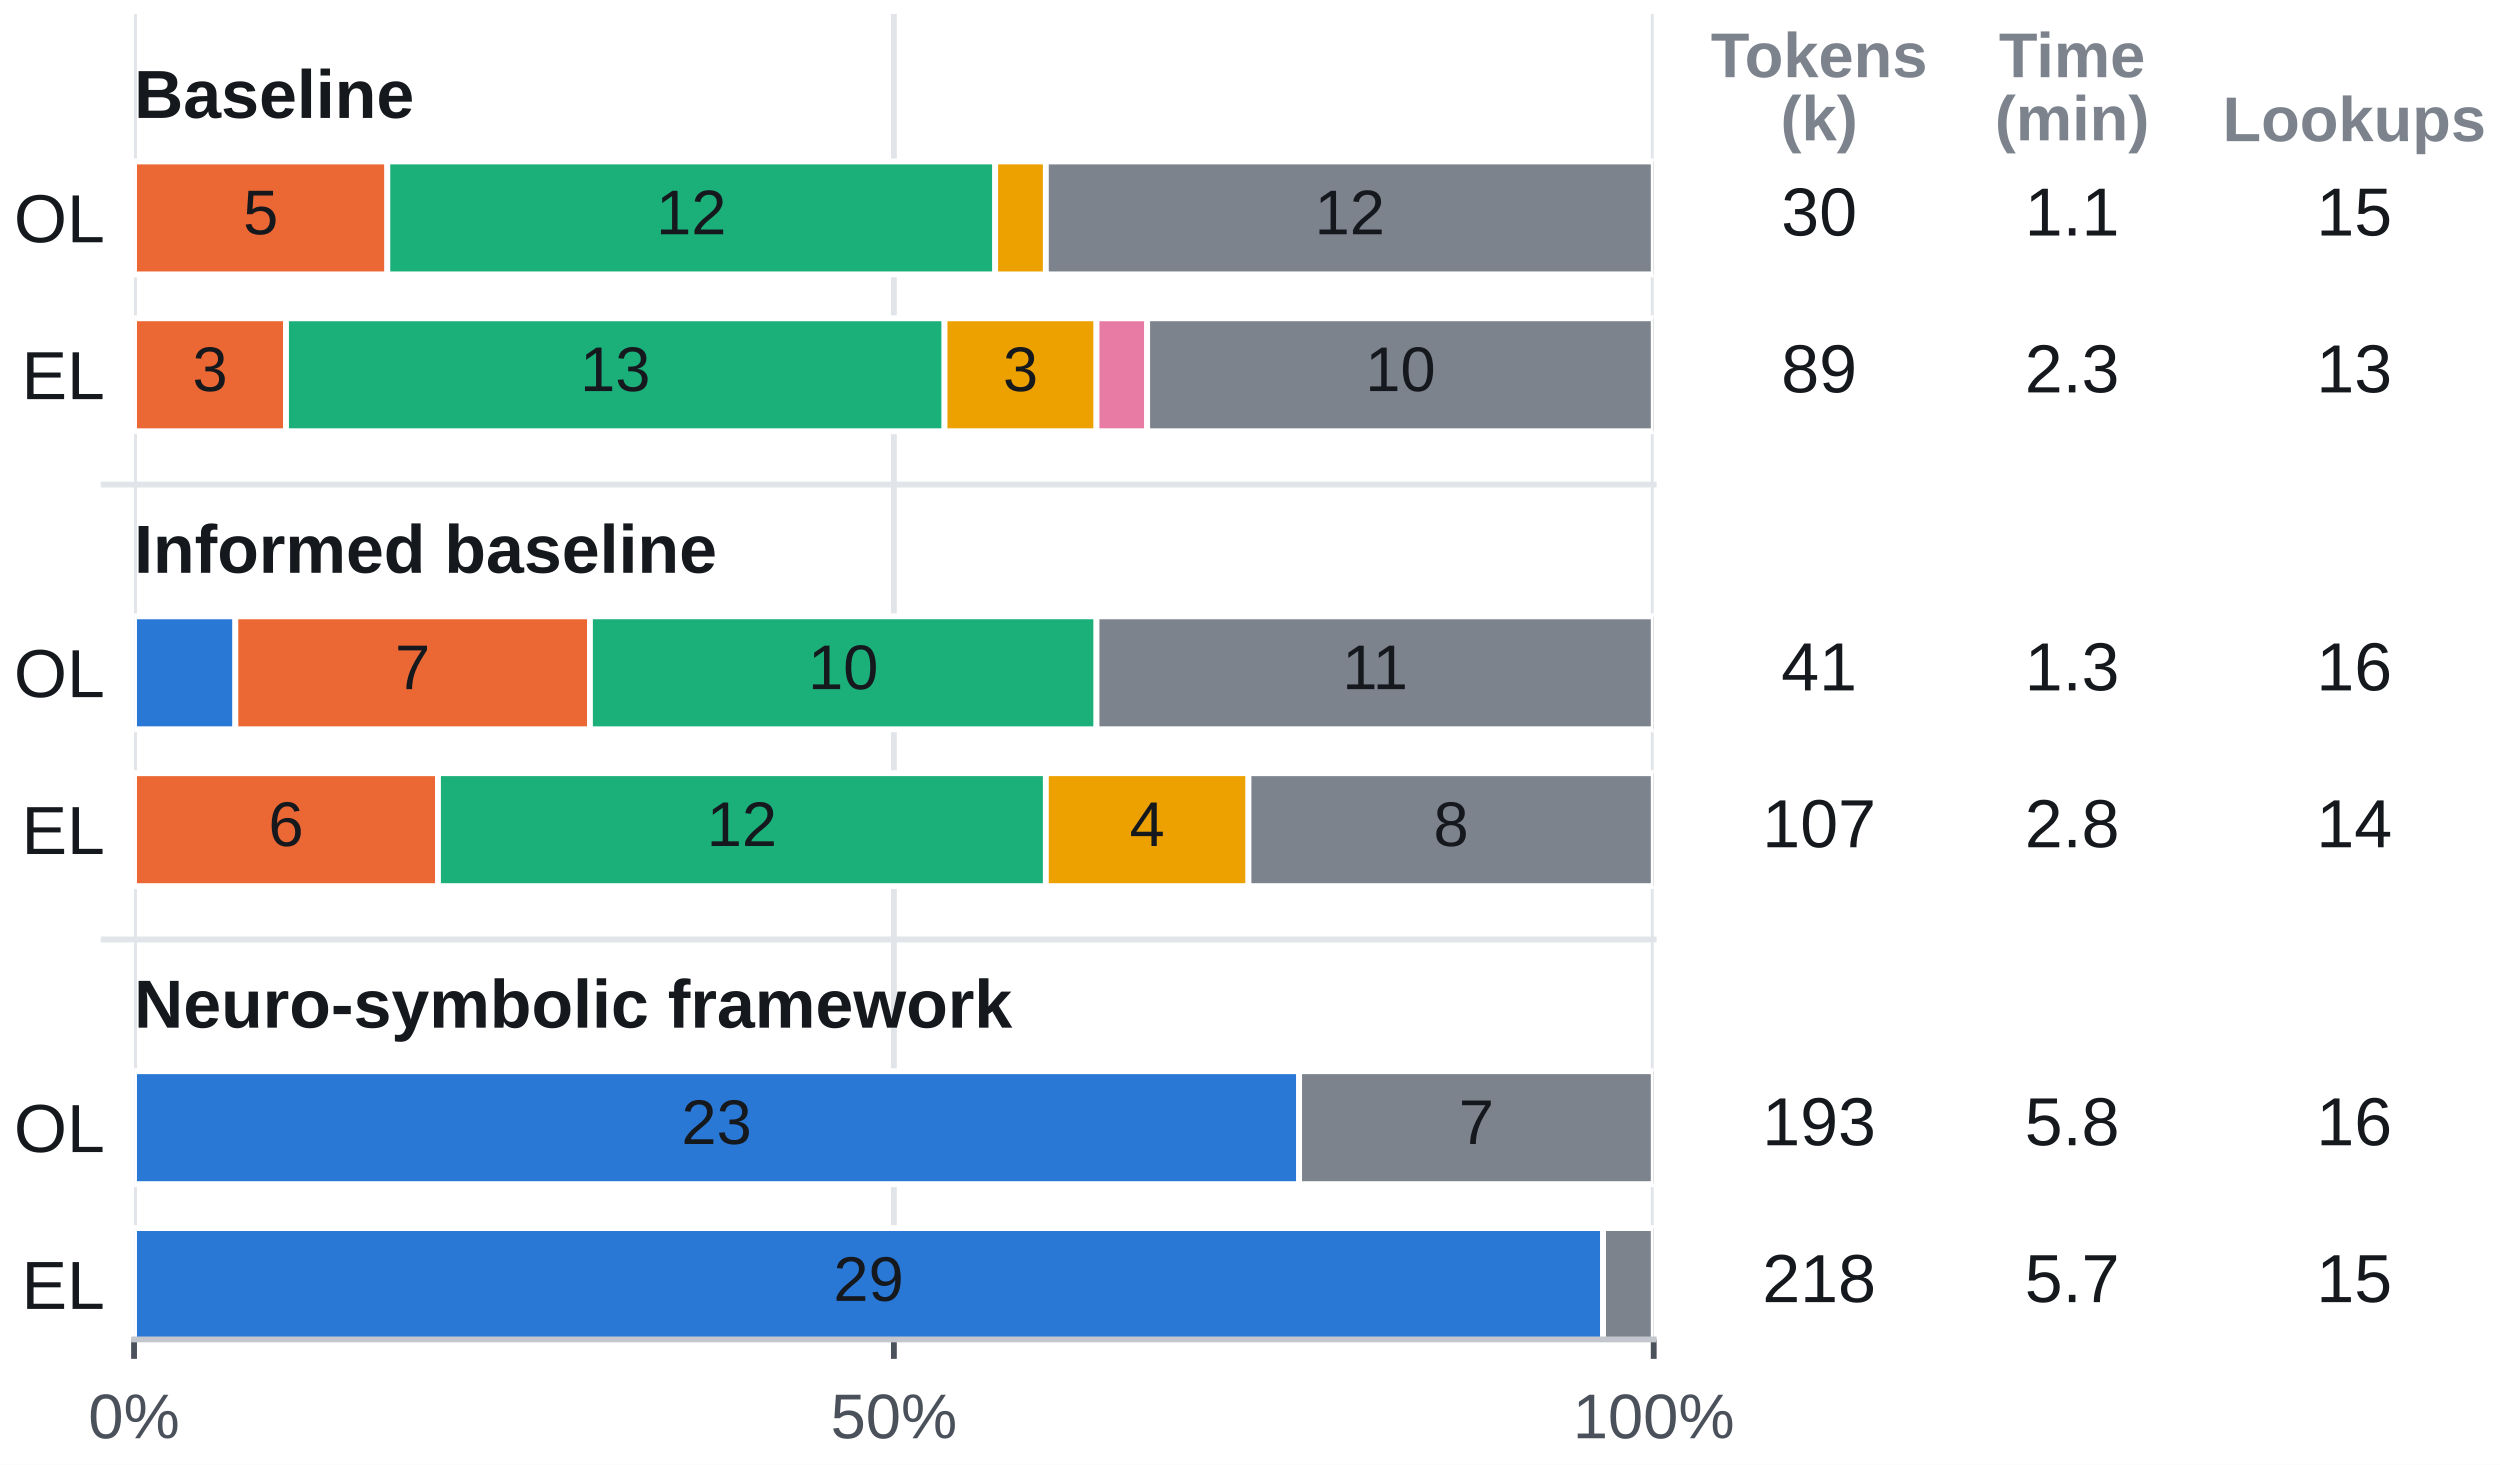
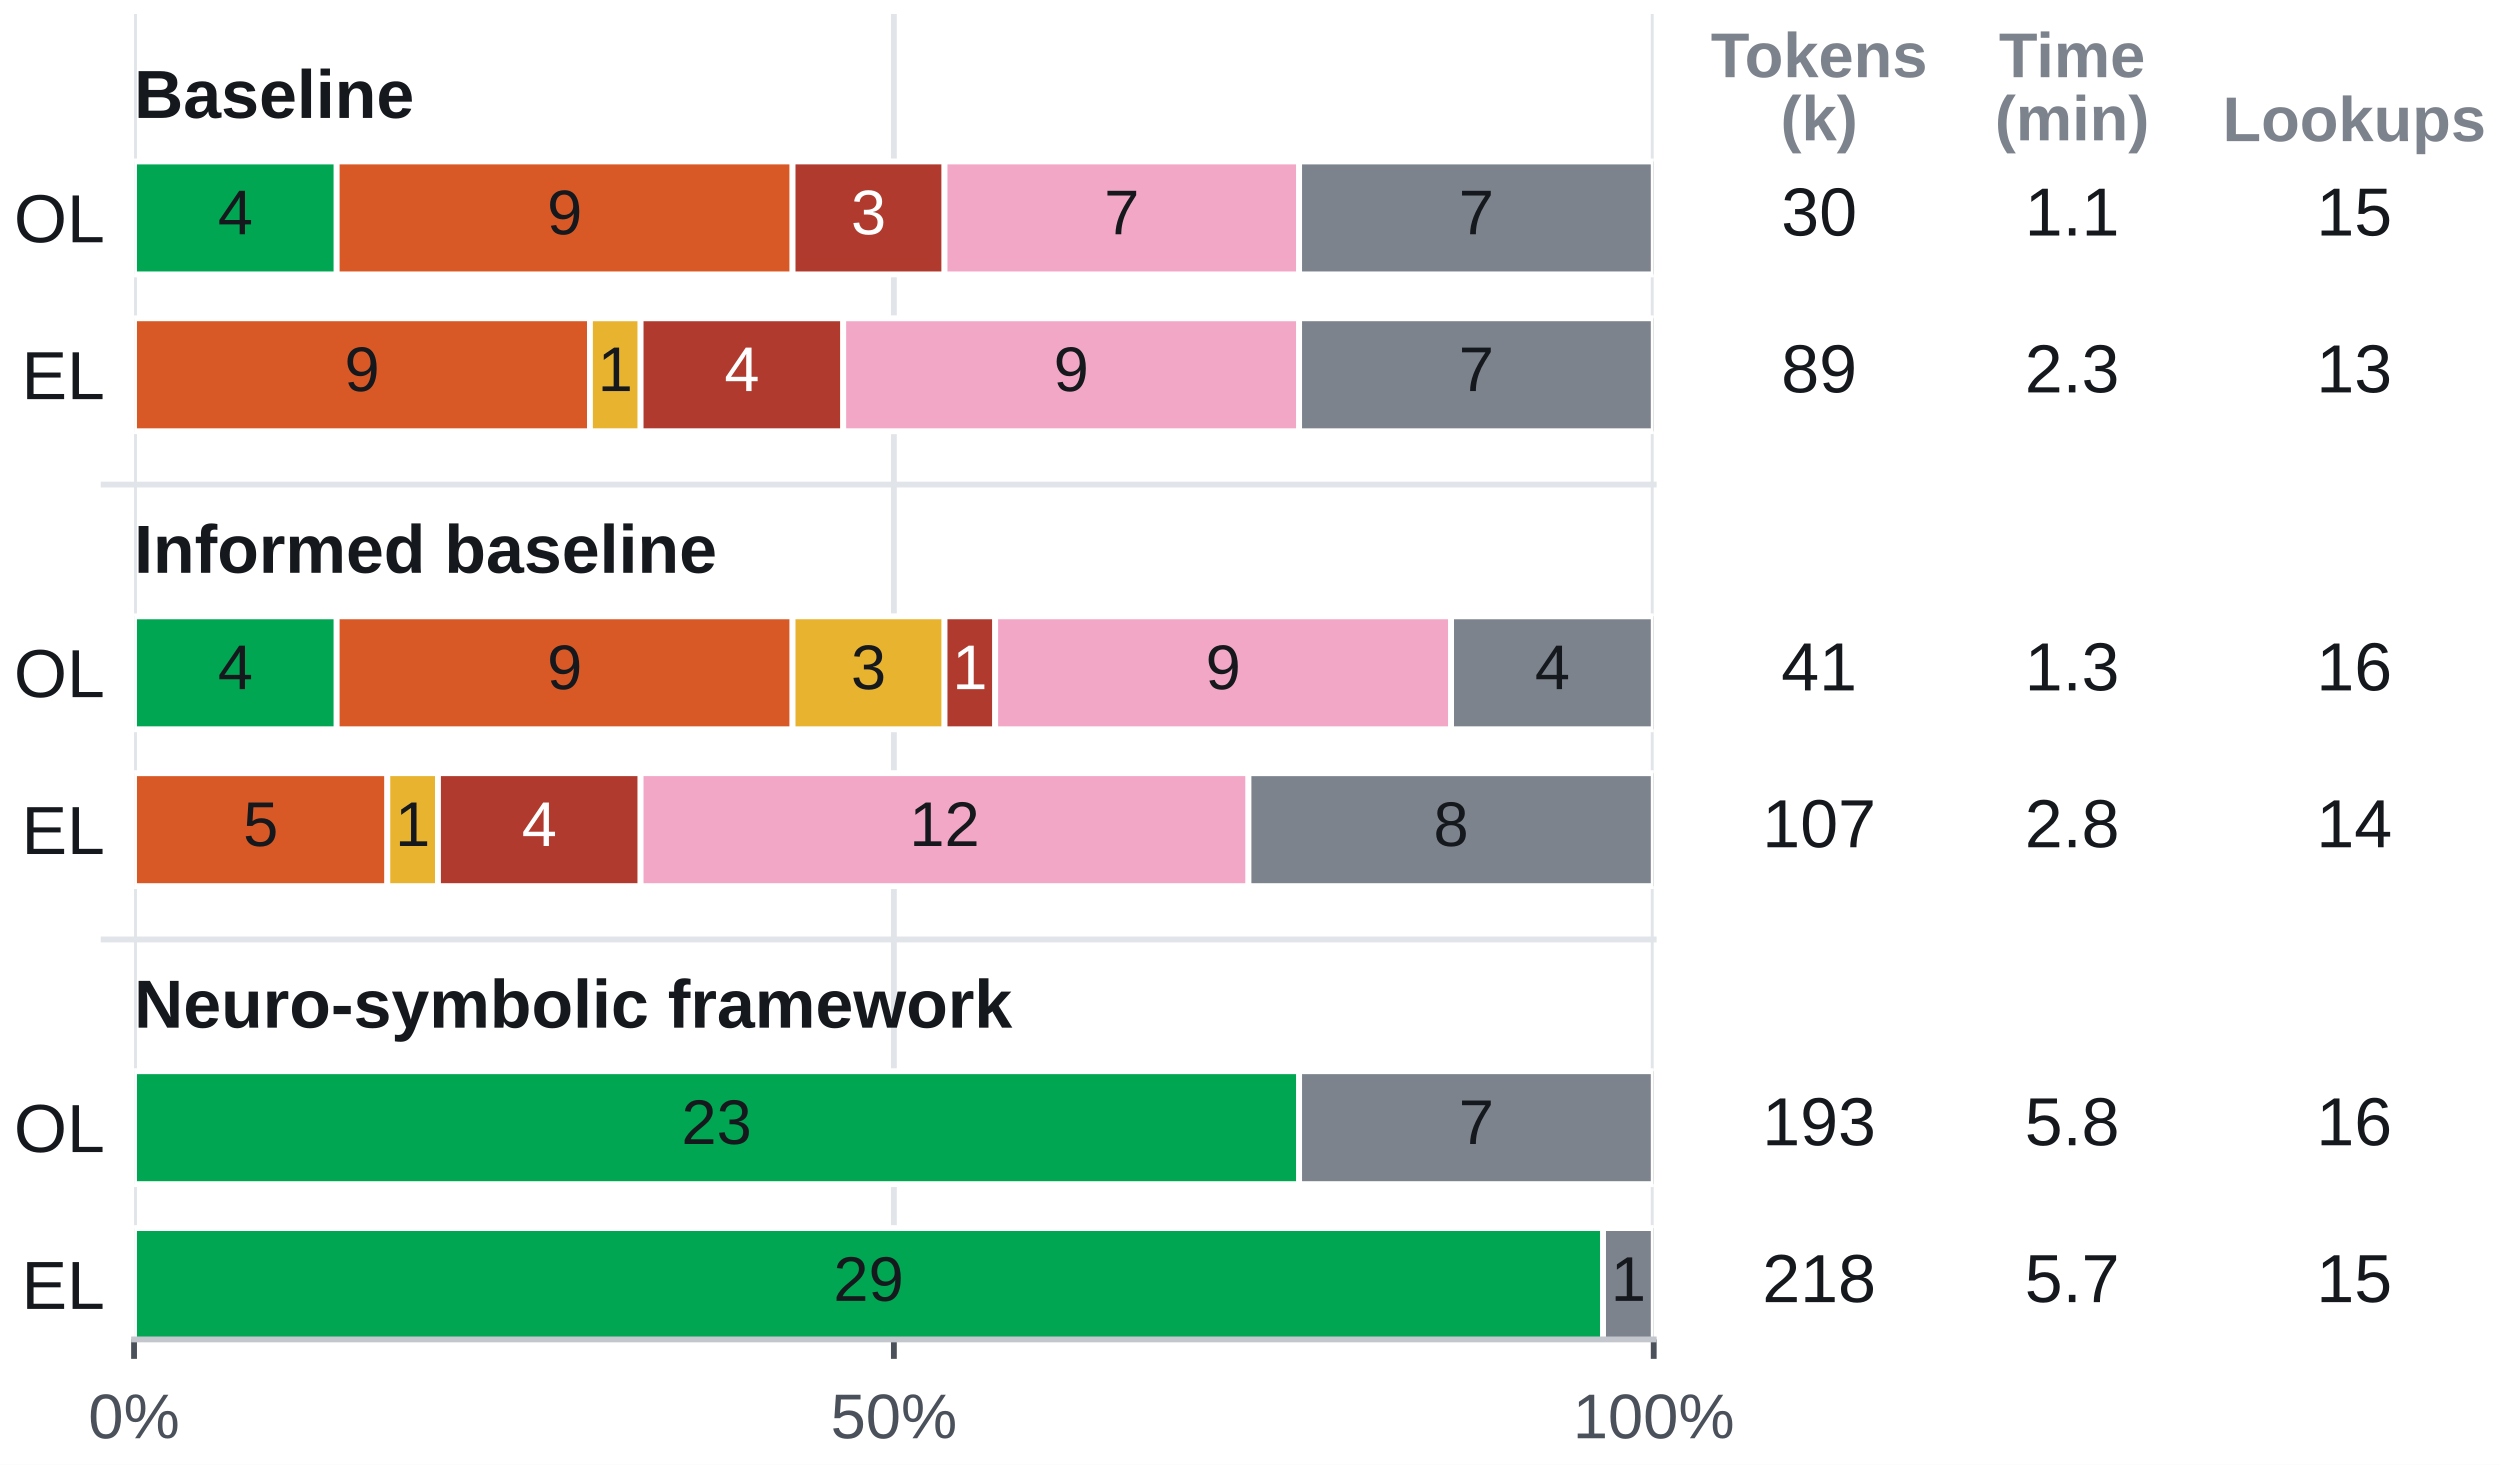
<svg xmlns="http://www.w3.org/2000/svg" xmlns:xlink="http://www.w3.org/1999/xlink" width="256.946pt" height="150.548pt" viewBox="0 0 256.946 150.548" version="1.1">
  <defs>
    <style type="text/css">*{stroke-linejoin: round; stroke-linecap: butt}</style>
  </defs>
  <g id="figure_1">
    <g id="patch_1">
      <path d="M 0 150.548  L 256.946 150.548  L 256.946 0  L 0 0  z " style="fill: #ffffff" />
    </g>
    <g id="axes_1">
      <g id="patch_2">
        <path d="M 13.777 137.664  L 169.966 137.664  L 169.966 1.44  L 13.777 1.44  z " style="fill: #ffffff" />
      </g>
      <g id="matplotlib.axis_1">
        <g id="xtick_1">
          <g id="line2d_1">
-             <path d="M 13.777 137.664  L 13.777 1.44  " clip-path="url(#p9386b3af95)" style="fill: none; stroke: #e1e4e8; stroke-width: 0.6; stroke-linecap: square" />
+             <path d="M 13.777 137.664  L 13.777 1.44  " clip-path="url(#p2d1e2517e4)" style="fill: none; stroke: #e1e4e8; stroke-width: 0.6; stroke-linecap: square" />
          </g>
          <g id="line2d_2">
            <defs>
-               <path id="m1b94c91eff" d="M 0 0  L 0 2  " style="stroke: #4b515b; stroke-width: 0.6" />
+               <path id="m5e7457f610" d="M 0 0  L 0 2  " style="stroke: #4b515b; stroke-width: 0.6" />
            </defs>
            <g>
-               <use xlink:href="#m1b94c91eff" x="13.777" y="137.664" style="fill: #4b515b; stroke: #4b515b; stroke-width: 0.6" />
+               <use xlink:href="#m5e7457f610" x="13.777" y="137.664" style="fill: #4b515b; stroke: #4b515b; stroke-width: 0.6" />
            </g>
          </g>
          <g id="text_1">
            <text style="font-size: 6.5px; font-family: 'Arial', 'Liberation Sans', 'DejaVu Sans', sans-serif; text-anchor: middle; fill: #4b515b" x="13.777" y="147.817" transform="rotate(-0 13.77734 147.8166)">0%</text>
          </g>
        </g>
        <g id="xtick_2">
          <g id="line2d_3">
-             <path d="M 91.872 137.664  L 91.872 1.44  " clip-path="url(#p9386b3af95)" style="fill: none; stroke: #e1e4e8; stroke-width: 0.6; stroke-linecap: square" />
+             <path d="M 91.872 137.664  L 91.872 1.44  " clip-path="url(#p2d1e2517e4)" style="fill: none; stroke: #e1e4e8; stroke-width: 0.6; stroke-linecap: square" />
          </g>
          <g id="line2d_4">
            <g>
-               <use xlink:href="#m1b94c91eff" x="91.872" y="137.664" style="fill: #4b515b; stroke: #4b515b; stroke-width: 0.6" />
+               <use xlink:href="#m5e7457f610" x="91.872" y="137.664" style="fill: #4b515b; stroke: #4b515b; stroke-width: 0.6" />
            </g>
          </g>
          <g id="text_2">
            <text style="font-size: 6.5px; font-family: 'Arial', 'Liberation Sans', 'DejaVu Sans', sans-serif; text-anchor: middle; fill: #4b515b" x="91.872" y="147.817" transform="rotate(-0 91.87183 147.8166)">50%</text>
          </g>
        </g>
        <g id="xtick_3">
          <g id="line2d_5">
-             <path d="M 169.966 137.664  L 169.966 1.44  " clip-path="url(#p9386b3af95)" style="fill: none; stroke: #e1e4e8; stroke-width: 0.6; stroke-linecap: square" />
+             <path d="M 169.966 137.664  L 169.966 1.44  " clip-path="url(#p2d1e2517e4)" style="fill: none; stroke: #e1e4e8; stroke-width: 0.6; stroke-linecap: square" />
          </g>
          <g id="line2d_6">
            <g>
-               <use xlink:href="#m1b94c91eff" x="169.966" y="137.664" style="fill: #4b515b; stroke: #4b515b; stroke-width: 0.6" />
+               <use xlink:href="#m5e7457f610" x="169.966" y="137.664" style="fill: #4b515b; stroke: #4b515b; stroke-width: 0.6" />
            </g>
          </g>
          <g id="text_3">
            <text style="font-size: 6.5px; font-family: 'Arial', 'Liberation Sans', 'DejaVu Sans', sans-serif; text-anchor: middle; fill: #4b515b" x="169.966" y="147.817" transform="rotate(-0 169.9663 147.8166)">100%</text>
          </g>
        </g>
      </g>
      <g id="matplotlib.axis_2">
        <g id="ytick_1">
          <g id="line2d_7" />
          <g id="text_4">
            <text style="font-size: 7px; font-family: 'Arial', 'Liberation Sans', 'DejaVu Sans', sans-serif; text-anchor: end; fill: #15181d" x="10.777" y="24.903" transform="rotate(-0 10.77734 24.90277)">OL</text>
          </g>
        </g>
        <g id="ytick_2">
          <g id="line2d_8" />
          <g id="text_5">
            <text style="font-size: 7px; font-family: 'Arial', 'Liberation Sans', 'DejaVu Sans', sans-serif; text-anchor: end; fill: #15181d" x="10.777" y="41.024" transform="rotate(-0 10.77734 41.02396)">EL</text>
          </g>
        </g>
        <g id="ytick_3">
          <g id="line2d_9" />
          <g id="text_6">
            <text style="font-size: 7px; font-family: 'Arial', 'Liberation Sans', 'DejaVu Sans', sans-serif; text-anchor: end; fill: #15181d" x="10.777" y="71.654" transform="rotate(-0 10.77734 71.65421)">OL</text>
          </g>
        </g>
        <g id="ytick_4">
          <g id="line2d_10" />
          <g id="text_7">
            <text style="font-size: 7px; font-family: 'Arial', 'Liberation Sans', 'DejaVu Sans', sans-serif; text-anchor: end; fill: #15181d" x="10.777" y="87.775" transform="rotate(-0 10.77734 87.77539)">EL</text>
          </g>
        </g>
        <g id="ytick_5">
          <g id="line2d_11" />
          <g id="text_8">
            <text style="font-size: 7px; font-family: 'Arial', 'Liberation Sans', 'DejaVu Sans', sans-serif; text-anchor: end; fill: #15181d" x="10.777" y="118.406" transform="rotate(-0 10.77734 118.4056)">OL</text>
          </g>
        </g>
        <g id="ytick_6">
          <g id="line2d_12" />
          <g id="text_9">
            <text style="font-size: 7px; font-family: 'Arial', 'Liberation Sans', 'DejaVu Sans', sans-serif; text-anchor: end; fill: #15181d" x="10.777" y="134.527" transform="rotate(-0 10.77734 134.5268)">EL</text>
          </g>
        </g>
      </g>
      <g id="patch_3">
-         <path d="M 13.777 16.594  L 39.809 16.594  L 39.809 28.201  L 13.777 28.201  z " clip-path="url(#p9386b3af95)" style="fill: #eb6834; stroke: #ffffff; stroke-width: 0.6; stroke-linejoin: miter" />
+         <path d="M 13.777 16.594  L 34.603 16.594  L 34.603 28.201  L 13.777 28.201  z " clip-path="url(#p2d1e2517e4)" style="fill: #00a651; stroke: #ffffff; stroke-width: 0.6; stroke-linejoin: miter" />
      </g>
      <g id="patch_4">
-         <path d="M 39.809 16.594  L 102.284 16.594  L 102.284 28.201  L 39.809 28.201  z " clip-path="url(#p9386b3af95)" style="fill: #1baf7a; stroke: #ffffff; stroke-width: 0.6; stroke-linejoin: miter" />
+         <path d="M 34.603 16.594  L 81.459 16.594  L 81.459 28.201  L 34.603 28.201  z " clip-path="url(#p2d1e2517e4)" style="fill: #d95926; stroke: #ffffff; stroke-width: 0.6; stroke-linejoin: miter" />
      </g>
      <g id="patch_5">
-         <path d="M 102.284 16.594  L 107.491 16.594  L 107.491 28.201  L 102.284 28.201  z " clip-path="url(#p9386b3af95)" style="fill: #eda100; stroke: #ffffff; stroke-width: 0.6; stroke-linejoin: miter" />
+         <path d="M 81.459 16.594  L 97.078 16.594  L 97.078 28.201  L 81.459 28.201  z " clip-path="url(#p2d1e2517e4)" style="fill: #b03a2e; stroke: #ffffff; stroke-width: 0.6; stroke-linejoin: miter" />
      </g>
      <g id="patch_6">
-         <path d="M 107.491 16.594  L 169.966 16.594  L 169.966 28.201  L 107.491 28.201  z " clip-path="url(#p9386b3af95)" style="fill: #7c838d; stroke: #ffffff; stroke-width: 0.6; stroke-linejoin: miter" />
+         <path d="M 97.078 16.594  L 133.522 16.594  L 133.522 28.201  L 97.078 28.201  z " clip-path="url(#p2d1e2517e4)" style="fill: #f2a7c6; stroke: #ffffff; stroke-width: 0.6; stroke-linejoin: miter" />
      </g>
      <g id="patch_7">
-         <path d="M 13.777 32.715  L 29.396 32.715  L 29.396 44.322  L 13.777 44.322  z " clip-path="url(#p9386b3af95)" style="fill: #eb6834; stroke: #ffffff; stroke-width: 0.6; stroke-linejoin: miter" />
+         <path d="M 133.522 16.594  L 169.966 16.594  L 169.966 28.201  L 133.522 28.201  z " clip-path="url(#p2d1e2517e4)" style="fill: #7c838d; stroke: #ffffff; stroke-width: 0.6; stroke-linejoin: miter" />
      </g>
      <g id="patch_8">
-         <path d="M 29.396 32.715  L 97.078 32.715  L 97.078 44.322  L 29.396 44.322  z " clip-path="url(#p9386b3af95)" style="fill: #1baf7a; stroke: #ffffff; stroke-width: 0.6; stroke-linejoin: miter" />
+         <path d="M 13.777 32.715  L 60.634 32.715  L 60.634 44.322  L 13.777 44.322  z " clip-path="url(#p2d1e2517e4)" style="fill: #d95926; stroke: #ffffff; stroke-width: 0.6; stroke-linejoin: miter" />
      </g>
      <g id="patch_9">
-         <path d="M 97.078 32.715  L 112.697 32.715  L 112.697 44.322  L 97.078 44.322  z " clip-path="url(#p9386b3af95)" style="fill: #eda100; stroke: #ffffff; stroke-width: 0.6; stroke-linejoin: miter" />
+         <path d="M 60.634 32.715  L 65.84 32.715  L 65.84 44.322  L 60.634 44.322  z " clip-path="url(#p2d1e2517e4)" style="fill: #e8b32e; stroke: #ffffff; stroke-width: 0.6; stroke-linejoin: miter" />
      </g>
      <g id="patch_10">
-         <path d="M 112.697 32.715  L 117.903 32.715  L 117.903 44.322  L 112.697 44.322  z " clip-path="url(#p9386b3af95)" style="fill: #e87ba4; stroke: #ffffff; stroke-width: 0.6; stroke-linejoin: miter" />
+         <path d="M 65.84 32.715  L 86.666 32.715  L 86.666 44.322  L 65.84 44.322  z " clip-path="url(#p2d1e2517e4)" style="fill: #b03a2e; stroke: #ffffff; stroke-width: 0.6; stroke-linejoin: miter" />
      </g>
      <g id="patch_11">
-         <path d="M 117.903 32.715  L 169.966 32.715  L 169.966 44.322  L 117.903 44.322  z " clip-path="url(#p9386b3af95)" style="fill: #7c838d; stroke: #ffffff; stroke-width: 0.6; stroke-linejoin: miter" />
+         <path d="M 86.666 32.715  L 133.522 32.715  L 133.522 44.322  L 86.666 44.322  z " clip-path="url(#p2d1e2517e4)" style="fill: #f2a7c6; stroke: #ffffff; stroke-width: 0.6; stroke-linejoin: miter" />
      </g>
      <g id="patch_12">
-         <path d="M 13.777 63.345  L 24.19 63.345  L 24.19 74.953  L 13.777 74.953  z " clip-path="url(#p9386b3af95)" style="fill: #2a78d6; stroke: #ffffff; stroke-width: 0.6; stroke-linejoin: miter" />
+         <path d="M 133.522 32.715  L 169.966 32.715  L 169.966 44.322  L 133.522 44.322  z " clip-path="url(#p2d1e2517e4)" style="fill: #7c838d; stroke: #ffffff; stroke-width: 0.6; stroke-linejoin: miter" />
      </g>
      <g id="patch_13">
-         <path d="M 24.19 63.345  L 60.634 63.345  L 60.634 74.953  L 24.19 74.953  z " clip-path="url(#p9386b3af95)" style="fill: #eb6834; stroke: #ffffff; stroke-width: 0.6; stroke-linejoin: miter" />
+         <path d="M 13.777 63.345  L 34.603 63.345  L 34.603 74.953  L 13.777 74.953  z " clip-path="url(#p2d1e2517e4)" style="fill: #00a651; stroke: #ffffff; stroke-width: 0.6; stroke-linejoin: miter" />
      </g>
      <g id="patch_14">
-         <path d="M 60.634 63.345  L 112.697 63.345  L 112.697 74.953  L 60.634 74.953  z " clip-path="url(#p9386b3af95)" style="fill: #1baf7a; stroke: #ffffff; stroke-width: 0.6; stroke-linejoin: miter" />
+         <path d="M 34.603 63.345  L 81.459 63.345  L 81.459 74.953  L 34.603 74.953  z " clip-path="url(#p2d1e2517e4)" style="fill: #d95926; stroke: #ffffff; stroke-width: 0.6; stroke-linejoin: miter" />
      </g>
      <g id="patch_15">
-         <path d="M 112.697 63.345  L 169.966 63.345  L 169.966 74.953  L 112.697 74.953  z " clip-path="url(#p9386b3af95)" style="fill: #7c838d; stroke: #ffffff; stroke-width: 0.6; stroke-linejoin: miter" />
+         <path d="M 81.459 63.345  L 97.078 63.345  L 97.078 74.953  L 81.459 74.953  z " clip-path="url(#p2d1e2517e4)" style="fill: #e8b32e; stroke: #ffffff; stroke-width: 0.6; stroke-linejoin: miter" />
      </g>
      <g id="patch_16">
-         <path d="M 13.777 79.467  L 45.015 79.467  L 45.015 91.074  L 13.777 91.074  z " clip-path="url(#p9386b3af95)" style="fill: #eb6834; stroke: #ffffff; stroke-width: 0.6; stroke-linejoin: miter" />
+         <path d="M 97.078 63.345  L 102.284 63.345  L 102.284 74.953  L 97.078 74.953  z " clip-path="url(#p2d1e2517e4)" style="fill: #b03a2e; stroke: #ffffff; stroke-width: 0.6; stroke-linejoin: miter" />
      </g>
      <g id="patch_17">
-         <path d="M 45.015 79.467  L 107.491 79.467  L 107.491 91.074  L 45.015 91.074  z " clip-path="url(#p9386b3af95)" style="fill: #1baf7a; stroke: #ffffff; stroke-width: 0.6; stroke-linejoin: miter" />
+         <path d="M 102.284 63.345  L 149.141 63.345  L 149.141 74.953  L 102.284 74.953  z " clip-path="url(#p2d1e2517e4)" style="fill: #f2a7c6; stroke: #ffffff; stroke-width: 0.6; stroke-linejoin: miter" />
      </g>
      <g id="patch_18">
-         <path d="M 107.491 79.467  L 128.316 79.467  L 128.316 91.074  L 107.491 91.074  z " clip-path="url(#p9386b3af95)" style="fill: #eda100; stroke: #ffffff; stroke-width: 0.6; stroke-linejoin: miter" />
+         <path d="M 149.141 63.345  L 169.966 63.345  L 169.966 74.953  L 149.141 74.953  z " clip-path="url(#p2d1e2517e4)" style="fill: #7c838d; stroke: #ffffff; stroke-width: 0.6; stroke-linejoin: miter" />
      </g>
      <g id="patch_19">
-         <path d="M 128.316 79.467  L 169.966 79.467  L 169.966 91.074  L 128.316 91.074  z " clip-path="url(#p9386b3af95)" style="fill: #7c838d; stroke: #ffffff; stroke-width: 0.6; stroke-linejoin: miter" />
+         <path d="M 13.777 79.467  L 39.809 79.467  L 39.809 91.074  L 13.777 91.074  z " clip-path="url(#p2d1e2517e4)" style="fill: #d95926; stroke: #ffffff; stroke-width: 0.6; stroke-linejoin: miter" />
      </g>
      <g id="patch_20">
-         <path d="M 13.777 110.097  L 133.522 110.097  L 133.522 121.704  L 13.777 121.704  z " clip-path="url(#p9386b3af95)" style="fill: #2a78d6; stroke: #ffffff; stroke-width: 0.6; stroke-linejoin: miter" />
+         <path d="M 39.809 79.467  L 45.015 79.467  L 45.015 91.074  L 39.809 91.074  z " clip-path="url(#p2d1e2517e4)" style="fill: #e8b32e; stroke: #ffffff; stroke-width: 0.6; stroke-linejoin: miter" />
      </g>
      <g id="patch_21">
-         <path d="M 133.522 110.097  L 169.966 110.097  L 169.966 121.704  L 133.522 121.704  z " clip-path="url(#p9386b3af95)" style="fill: #7c838d; stroke: #ffffff; stroke-width: 0.6; stroke-linejoin: miter" />
+         <path d="M 45.015 79.467  L 65.84 79.467  L 65.84 91.074  L 45.015 91.074  z " clip-path="url(#p2d1e2517e4)" style="fill: #b03a2e; stroke: #ffffff; stroke-width: 0.6; stroke-linejoin: miter" />
      </g>
      <g id="patch_22">
-         <path d="M 13.777 126.218  L 164.76 126.218  L 164.76 137.825  L 13.777 137.825  z " clip-path="url(#p9386b3af95)" style="fill: #2a78d6; stroke: #ffffff; stroke-width: 0.6; stroke-linejoin: miter" />
+         <path d="M 65.84 79.467  L 128.316 79.467  L 128.316 91.074  L 65.84 91.074  z " clip-path="url(#p2d1e2517e4)" style="fill: #f2a7c6; stroke: #ffffff; stroke-width: 0.6; stroke-linejoin: miter" />
      </g>
      <g id="patch_23">
-         <path d="M 164.76 126.218  L 169.966 126.218  L 169.966 137.825  L 164.76 137.825  z " clip-path="url(#p9386b3af95)" style="fill: #7c838d; stroke: #ffffff; stroke-width: 0.6; stroke-linejoin: miter" />
+         <path d="M 128.316 79.467  L 169.966 79.467  L 169.966 91.074  L 128.316 91.074  z " clip-path="url(#p2d1e2517e4)" style="fill: #7c838d; stroke: #ffffff; stroke-width: 0.6; stroke-linejoin: miter" />
+       </g>
+       <g id="patch_24">
+         <path d="M 13.777 110.097  L 133.522 110.097  L 133.522 121.704  L 13.777 121.704  z " clip-path="url(#p2d1e2517e4)" style="fill: #00a651; stroke: #ffffff; stroke-width: 0.6; stroke-linejoin: miter" />
+       </g>
+       <g id="patch_25">
+         <path d="M 133.522 110.097  L 169.966 110.097  L 169.966 121.704  L 133.522 121.704  z " clip-path="url(#p2d1e2517e4)" style="fill: #7c838d; stroke: #ffffff; stroke-width: 0.6; stroke-linejoin: miter" />
+       </g>
+       <g id="patch_26">
+         <path d="M 13.777 126.218  L 164.76 126.218  L 164.76 137.825  L 13.777 137.825  z " clip-path="url(#p2d1e2517e4)" style="fill: #00a651; stroke: #ffffff; stroke-width: 0.6; stroke-linejoin: miter" />
+       </g>
+       <g id="patch_27">
+         <path d="M 164.76 126.218  L 169.966 126.218  L 169.966 137.825  L 164.76 137.825  z " clip-path="url(#p2d1e2517e4)" style="fill: #7c838d; stroke: #ffffff; stroke-width: 0.6; stroke-linejoin: miter" />
      </g>
      <g id="line2d_13">
        <path d="M 10.654 49.804  L 169.966 49.804  " style="fill: none; stroke: #e1e4e8; stroke-width: 0.6; stroke-linecap: square" />
      </g>
      <g id="line2d_14">
        <path d="M 10.654 96.555  L 169.966 96.555  " style="fill: none; stroke: #e1e4e8; stroke-width: 0.6; stroke-linecap: square" />
      </g>
-       <g id="patch_24">
+       <g id="patch_28">
        <path d="M 13.777 137.664  L 169.966 137.664  " style="fill: none; stroke: #c3c7cd; stroke-width: 0.6; stroke-linejoin: miter; stroke-linecap: square" />
      </g>
      <g id="text_10">
        <text style="font-weight: 700; font-size: 7px; font-family: 'Arial', 'Liberation Sans', 'DejaVu Sans', sans-serif; text-anchor: start; fill: #15181d" x="13.777" y="12.121" transform="rotate(-0 13.77734 12.12118)">Baseline</text>
      </g>
      <g id="text_11">
-         <text style="font-size: 6.5px; font-family: 'Arial', 'Liberation Sans', 'DejaVu Sans', sans-serif; text-anchor: middle; fill: #15181d" x="26.793" y="24.078" transform="rotate(-0 26.79309 24.07789)">5</text>
+         <text style="font-size: 6.5px; font-family: 'Arial', 'Liberation Sans', 'DejaVu Sans', sans-serif; text-anchor: middle; fill: #15181d" x="24.19" y="24.078" transform="rotate(-0 24.18994 24.07789)">4</text>
      </g>
      <g id="text_12">
-         <text style="font-size: 6.5px; font-family: 'Arial', 'Liberation Sans', 'DejaVu Sans', sans-serif; text-anchor: middle; fill: #15181d" x="71.047" y="24.078" transform="rotate(-0 71.04663 24.07789)">12</text>
+         <text style="font-size: 6.5px; font-family: 'Arial', 'Liberation Sans', 'DejaVu Sans', sans-serif; text-anchor: middle; fill: #15181d" x="58.031" y="24.078" transform="rotate(-0 58.03089 24.07789)">9</text>
      </g>
      <g id="text_13">
-         <text style="font-size: 6.5px; font-family: 'Arial', 'Liberation Sans', 'DejaVu Sans', sans-serif; text-anchor: middle; fill: #15181d" x="138.729" y="24.078" transform="rotate(-0 138.7285 24.07789)">12</text>
+         <text style="font-size: 6.5px; font-family: 'Arial', 'Liberation Sans', 'DejaVu Sans', sans-serif; text-anchor: middle; fill: #ffffff" x="89.269" y="24.078" transform="rotate(-0 89.26868 24.07789)">3</text>
      </g>
      <g id="text_14">
+         <text style="font-size: 6.5px; font-family: 'Arial', 'Liberation Sans', 'DejaVu Sans', sans-serif; text-anchor: middle; fill: #15181d" x="115.3" y="24.078" transform="rotate(-0 115.3002 24.07789)">7</text>
+       </g>
+       <g id="text_15">
+         <text style="font-size: 6.5px; font-family: 'Arial', 'Liberation Sans', 'DejaVu Sans', sans-serif; text-anchor: middle; fill: #15181d" x="151.744" y="24.078" transform="rotate(-0 151.7443 24.07789)">7</text>
+       </g>
+       <g id="text_16">
        <text style="font-size: 7px; font-family: 'Arial', 'Liberation Sans', 'DejaVu Sans', sans-serif; text-anchor: middle; fill: #15181d" x="186.966" y="24.207" transform="rotate(-0 186.9663 24.20715)">30</text>
      </g>
-       <g id="text_15">
+       <g id="text_17">
        <text style="font-size: 7px; font-family: 'Arial', 'Liberation Sans', 'DejaVu Sans', sans-serif; text-anchor: middle; fill: #15181d" x="212.966" y="24.207" transform="rotate(-0 212.9663 24.20715)">1.1</text>
      </g>
-       <g id="text_16">
+       <g id="text_18">
        <text style="font-size: 7px; font-family: 'Arial', 'Liberation Sans', 'DejaVu Sans', sans-serif; text-anchor: middle; fill: #15181d" x="241.966" y="24.207" transform="rotate(-0 241.9663 24.20715)">15</text>
      </g>
-       <g id="text_17">
-         <text style="font-size: 6.5px; font-family: 'Arial', 'Liberation Sans', 'DejaVu Sans', sans-serif; text-anchor: middle; fill: #15181d" x="21.587" y="40.199" transform="rotate(-0 21.58679 40.19907)">3</text>
-       </g>
-       <g id="text_18">
-         <text style="font-size: 6.5px; font-family: 'Arial', 'Liberation Sans', 'DejaVu Sans', sans-serif; text-anchor: middle; fill: #15181d" x="63.237" y="40.199" transform="rotate(-0 63.23719 40.19907)">13</text>
-       </g>
      <g id="text_19">
-         <text style="font-size: 6.5px; font-family: 'Arial', 'Liberation Sans', 'DejaVu Sans', sans-serif; text-anchor: middle; fill: #15181d" x="104.888" y="40.199" transform="rotate(-0 104.8876 40.19907)">3</text>
+         <text style="font-size: 6.5px; font-family: 'Arial', 'Liberation Sans', 'DejaVu Sans', sans-serif; text-anchor: middle; fill: #15181d" x="37.206" y="40.199" transform="rotate(-0 37.20569 40.19907)">9</text>
      </g>
      <g id="text_20">
-         <text style="font-size: 6.5px; font-family: 'Arial', 'Liberation Sans', 'DejaVu Sans', sans-serif; text-anchor: middle; fill: #15181d" x="143.935" y="40.199" transform="rotate(-0 143.9348 40.19907)">10</text>
+         <text style="font-size: 6.5px; font-family: 'Arial', 'Liberation Sans', 'DejaVu Sans', sans-serif; text-anchor: middle; fill: #15181d" x="63.237" y="40.199" transform="rotate(-0 63.23719 40.19907)">1</text>
      </g>
      <g id="text_21">
+         <text style="font-size: 6.5px; font-family: 'Arial', 'Liberation Sans', 'DejaVu Sans', sans-serif; text-anchor: middle; fill: #ffffff" x="76.253" y="40.199" transform="rotate(-0 76.25293 40.19907)">4</text>
+       </g>
+       <g id="text_22">
+         <text style="font-size: 6.5px; font-family: 'Arial', 'Liberation Sans', 'DejaVu Sans', sans-serif; text-anchor: middle; fill: #15181d" x="110.094" y="40.199" transform="rotate(-0 110.0939 40.19907)">9</text>
+       </g>
+       <g id="text_23">
+         <text style="font-size: 6.5px; font-family: 'Arial', 'Liberation Sans', 'DejaVu Sans', sans-serif; text-anchor: middle; fill: #15181d" x="151.744" y="40.199" transform="rotate(-0 151.7443 40.19907)">7</text>
+       </g>
+       <g id="text_24">
        <text style="font-size: 7px; font-family: 'Arial', 'Liberation Sans', 'DejaVu Sans', sans-serif; text-anchor: middle; fill: #15181d" x="186.966" y="40.328" transform="rotate(-0 186.9663 40.32833)">89</text>
      </g>
-       <g id="text_22">
+       <g id="text_25">
        <text style="font-size: 7px; font-family: 'Arial', 'Liberation Sans', 'DejaVu Sans', sans-serif; text-anchor: middle; fill: #15181d" x="212.966" y="40.328" transform="rotate(-0 212.9663 40.32833)">2.3</text>
      </g>
-       <g id="text_23">
+       <g id="text_26">
        <text style="font-size: 7px; font-family: 'Arial', 'Liberation Sans', 'DejaVu Sans', sans-serif; text-anchor: middle; fill: #15181d" x="241.966" y="40.328" transform="rotate(-0 241.9663 40.32833)">13</text>
      </g>
-       <g id="text_24">
+       <g id="text_27">
        <text style="font-weight: 700; font-size: 7px; font-family: 'Arial', 'Liberation Sans', 'DejaVu Sans', sans-serif; text-anchor: start; fill: #15181d" x="13.777" y="58.873" transform="rotate(-0 13.77734 58.87261)">Informed baseline</text>
      </g>
-       <g id="text_25">
-         <text style="font-size: 6.5px; font-family: 'Arial', 'Liberation Sans', 'DejaVu Sans', sans-serif; text-anchor: middle; fill: #15181d" x="42.412" y="70.829" transform="rotate(-0 42.41199 70.82932)">7</text>
-       </g>
-       <g id="text_26">
-         <text style="font-size: 6.5px; font-family: 'Arial', 'Liberation Sans', 'DejaVu Sans', sans-serif; text-anchor: middle; fill: #15181d" x="86.666" y="70.829" transform="rotate(-0 86.66553 70.82932)">10</text>
-       </g>
-       <g id="text_27">
-         <text style="font-size: 6.5px; font-family: 'Arial', 'Liberation Sans', 'DejaVu Sans', sans-serif; text-anchor: middle; fill: #15181d" x="141.332" y="70.829" transform="rotate(-0 141.3317 70.82932)">11</text>
-       </g>
      <g id="text_28">
+         <text style="font-size: 6.5px; font-family: 'Arial', 'Liberation Sans', 'DejaVu Sans', sans-serif; text-anchor: middle; fill: #15181d" x="24.19" y="70.829" transform="rotate(-0 24.18994 70.82932)">4</text>
+       </g>
+       <g id="text_29">
+         <text style="font-size: 6.5px; font-family: 'Arial', 'Liberation Sans', 'DejaVu Sans', sans-serif; text-anchor: middle; fill: #15181d" x="58.031" y="70.829" transform="rotate(-0 58.03089 70.82932)">9</text>
+       </g>
+       <g id="text_30">
+         <text style="font-size: 6.5px; font-family: 'Arial', 'Liberation Sans', 'DejaVu Sans', sans-serif; text-anchor: middle; fill: #15181d" x="89.269" y="70.829" transform="rotate(-0 89.26868 70.82932)">3</text>
+       </g>
+       <g id="text_31">
+         <text style="font-size: 6.5px; font-family: 'Arial', 'Liberation Sans', 'DejaVu Sans', sans-serif; text-anchor: middle; fill: #ffffff" x="99.681" y="70.829" transform="rotate(-0 99.68128 70.82932)">1</text>
+       </g>
+       <g id="text_32">
+         <text style="font-size: 6.5px; font-family: 'Arial', 'Liberation Sans', 'DejaVu Sans', sans-serif; text-anchor: middle; fill: #15181d" x="125.713" y="70.829" transform="rotate(-0 125.7128 70.82932)">9</text>
+       </g>
+       <g id="text_33">
+         <text style="font-size: 6.5px; font-family: 'Arial', 'Liberation Sans', 'DejaVu Sans', sans-serif; text-anchor: middle; fill: #15181d" x="159.554" y="70.829" transform="rotate(-0 159.5537 70.82932)">4</text>
+       </g>
+       <g id="text_34">
        <text style="font-size: 7px; font-family: 'Arial', 'Liberation Sans', 'DejaVu Sans', sans-serif; text-anchor: middle; fill: #15181d" x="186.966" y="70.959" transform="rotate(-0 186.9663 70.95858)">41</text>
      </g>
-       <g id="text_29">
+       <g id="text_35">
        <text style="font-size: 7px; font-family: 'Arial', 'Liberation Sans', 'DejaVu Sans', sans-serif; text-anchor: middle; fill: #15181d" x="212.966" y="70.959" transform="rotate(-0 212.9663 70.95858)">1.3</text>
      </g>
-       <g id="text_30">
+       <g id="text_36">
        <text style="font-size: 7px; font-family: 'Arial', 'Liberation Sans', 'DejaVu Sans', sans-serif; text-anchor: middle; fill: #15181d" x="241.966" y="70.959" transform="rotate(-0 241.9663 70.95858)">16</text>
      </g>
-       <g id="text_31">
-         <text style="font-size: 6.5px; font-family: 'Arial', 'Liberation Sans', 'DejaVu Sans', sans-serif; text-anchor: middle; fill: #15181d" x="29.396" y="86.951" transform="rotate(-0 29.39624 86.95051)">6</text>
-       </g>
-       <g id="text_32">
-         <text style="font-size: 6.5px; font-family: 'Arial', 'Liberation Sans', 'DejaVu Sans', sans-serif; text-anchor: middle; fill: #15181d" x="76.253" y="86.951" transform="rotate(-0 76.25293 86.95051)">12</text>
-       </g>
-       <g id="text_33">
-         <text style="font-size: 6.5px; font-family: 'Arial', 'Liberation Sans', 'DejaVu Sans', sans-serif; text-anchor: middle; fill: #15181d" x="117.903" y="86.951" transform="rotate(-0 117.9033 86.95051)">4</text>
-       </g>
-       <g id="text_34">
+       <g id="text_37">
+         <text style="font-size: 6.5px; font-family: 'Arial', 'Liberation Sans', 'DejaVu Sans', sans-serif; text-anchor: middle; fill: #15181d" x="26.793" y="86.951" transform="rotate(-0 26.79309 86.95051)">5</text>
+       </g>
+       <g id="text_38">
+         <text style="font-size: 6.5px; font-family: 'Arial', 'Liberation Sans', 'DejaVu Sans', sans-serif; text-anchor: middle; fill: #15181d" x="42.412" y="86.951" transform="rotate(-0 42.41199 86.95051)">1</text>
+       </g>
+       <g id="text_39">
+         <text style="font-size: 6.5px; font-family: 'Arial', 'Liberation Sans', 'DejaVu Sans', sans-serif; text-anchor: middle; fill: #ffffff" x="55.428" y="86.951" transform="rotate(-0 55.42774 86.95051)">4</text>
+       </g>
+       <g id="text_40">
+         <text style="font-size: 6.5px; font-family: 'Arial', 'Liberation Sans', 'DejaVu Sans', sans-serif; text-anchor: middle; fill: #15181d" x="97.078" y="86.951" transform="rotate(-0 97.07813 86.95051)">12</text>
+       </g>
+       <g id="text_41">
        <text style="font-size: 6.5px; font-family: 'Arial', 'Liberation Sans', 'DejaVu Sans', sans-serif; text-anchor: middle; fill: #15181d" x="149.141" y="86.951" transform="rotate(-0 149.1411 86.95051)">8</text>
      </g>
-       <g id="text_35">
+       <g id="text_42">
        <text style="font-size: 7px; font-family: 'Arial', 'Liberation Sans', 'DejaVu Sans', sans-serif; text-anchor: middle; fill: #15181d" x="186.966" y="87.08" transform="rotate(-0 186.9663 87.07976)">107</text>
      </g>
-       <g id="text_36">
+       <g id="text_43">
        <text style="font-size: 7px; font-family: 'Arial', 'Liberation Sans', 'DejaVu Sans', sans-serif; text-anchor: middle; fill: #15181d" x="212.966" y="87.08" transform="rotate(-0 212.9663 87.07976)">2.8</text>
      </g>
-       <g id="text_37">
+       <g id="text_44">
        <text style="font-size: 7px; font-family: 'Arial', 'Liberation Sans', 'DejaVu Sans', sans-serif; text-anchor: middle; fill: #15181d" x="241.966" y="87.08" transform="rotate(-0 241.9663 87.07976)">14</text>
      </g>
-       <g id="text_38">
+       <g id="text_45">
        <text style="font-weight: 700; font-size: 7px; font-family: 'Arial', 'Liberation Sans', 'DejaVu Sans', sans-serif; text-anchor: start; fill: #15181d" x="13.777" y="105.621" transform="rotate(-0 13.77734 105.6208)">Neuro-symbolic framework</text>
      </g>
-       <g id="text_39">
+       <g id="text_46">
        <text style="font-size: 6.5px; font-family: 'Arial', 'Liberation Sans', 'DejaVu Sans', sans-serif; text-anchor: middle; fill: #15181d" x="73.65" y="117.581" transform="rotate(-0 73.64978 117.5808)">23</text>
      </g>
-       <g id="text_40">
+       <g id="text_47">
        <text style="font-size: 6.5px; font-family: 'Arial', 'Liberation Sans', 'DejaVu Sans', sans-serif; text-anchor: middle; fill: #15181d" x="151.744" y="117.581" transform="rotate(-0 151.7443 117.5808)">7</text>
      </g>
-       <g id="text_41">
+       <g id="text_48">
        <text style="font-size: 7px; font-family: 'Arial', 'Liberation Sans', 'DejaVu Sans', sans-serif; text-anchor: middle; fill: #15181d" x="186.966" y="117.71" transform="rotate(-0 186.9663 117.71)">193</text>
      </g>
-       <g id="text_42">
+       <g id="text_49">
        <text style="font-size: 7px; font-family: 'Arial', 'Liberation Sans', 'DejaVu Sans', sans-serif; text-anchor: middle; fill: #15181d" x="212.966" y="117.71" transform="rotate(-0 212.9663 117.71)">5.8</text>
      </g>
-       <g id="text_43">
+       <g id="text_50">
        <text style="font-size: 7px; font-family: 'Arial', 'Liberation Sans', 'DejaVu Sans', sans-serif; text-anchor: middle; fill: #15181d" x="241.966" y="117.71" transform="rotate(-0 241.9663 117.71)">16</text>
      </g>
-       <g id="text_44">
+       <g id="text_51">
        <text style="font-size: 6.5px; font-family: 'Arial', 'Liberation Sans', 'DejaVu Sans', sans-serif; text-anchor: middle; fill: #15181d" x="89.269" y="133.702" transform="rotate(-0 89.26868 133.7019)">29</text>
      </g>
-       <g id="text_45">
+       <g id="text_52">
+         <text style="font-size: 6.5px; font-family: 'Arial', 'Liberation Sans', 'DejaVu Sans', sans-serif; text-anchor: middle; fill: #15181d" x="167.363" y="133.702" transform="rotate(-0 167.3632 133.7019)">1</text>
+       </g>
+       <g id="text_53">
        <text style="font-size: 7px; font-family: 'Arial', 'Liberation Sans', 'DejaVu Sans', sans-serif; text-anchor: middle; fill: #15181d" x="186.966" y="133.831" transform="rotate(-0 186.9663 133.8312)">218</text>
      </g>
-       <g id="text_46">
+       <g id="text_54">
        <text style="font-size: 7px; font-family: 'Arial', 'Liberation Sans', 'DejaVu Sans', sans-serif; text-anchor: middle; fill: #15181d" x="212.966" y="133.831" transform="rotate(-0 212.9663 133.8312)">5.7</text>
      </g>
-       <g id="text_47">
+       <g id="text_55">
        <text style="font-size: 7px; font-family: 'Arial', 'Liberation Sans', 'DejaVu Sans', sans-serif; text-anchor: middle; fill: #15181d" x="241.966" y="133.831" transform="rotate(-0 241.9663 133.8312)">15</text>
      </g>
-       <g id="text_48">
+       <g id="text_56">
        <text style="font-weight: 700; font-size: 6.5px; font-family: 'Arial', 'Liberation Sans', 'DejaVu Sans', sans-serif; fill: #7c838d" transform="translate(175.829 7.932095)">Tokens</text>
        <text style="font-weight: 700; font-size: 6.5px; font-family: 'Arial', 'Liberation Sans', 'DejaVu Sans', sans-serif; fill: #7c838d" transform="translate(182.9947 14.41981)">(k)</text>
      </g>
-       <g id="text_49">
+       <g id="text_57">
        <text style="font-weight: 700; font-size: 6.5px; font-family: 'Arial', 'Liberation Sans', 'DejaVu Sans', sans-serif; fill: #7c838d" transform="translate(205.438 7.932095)">Time</text>
        <text style="font-weight: 700; font-size: 6.5px; font-family: 'Arial', 'Liberation Sans', 'DejaVu Sans', sans-serif; fill: #7c838d" transform="translate(205.0241 14.41981)">(min)</text>
      </g>
-       <g id="text_50">
+       <g id="text_58">
        <text style="font-weight: 700; font-size: 6.5px; font-family: 'Arial', 'Liberation Sans', 'DejaVu Sans', sans-serif; text-anchor: middle; fill: #7c838d" x="241.966" y="14.505" transform="rotate(-0 241.9663 14.50512)">Lookups</text>
      </g>
    </g>
  </g>
  <defs>
-     <clipPath id="p9386b3af95">
+     <clipPath id="p2d1e2517e4">
      <rect x="13.777" y="1.44" width="156.189" height="136.224" />
    </clipPath>
  </defs>
</svg>
